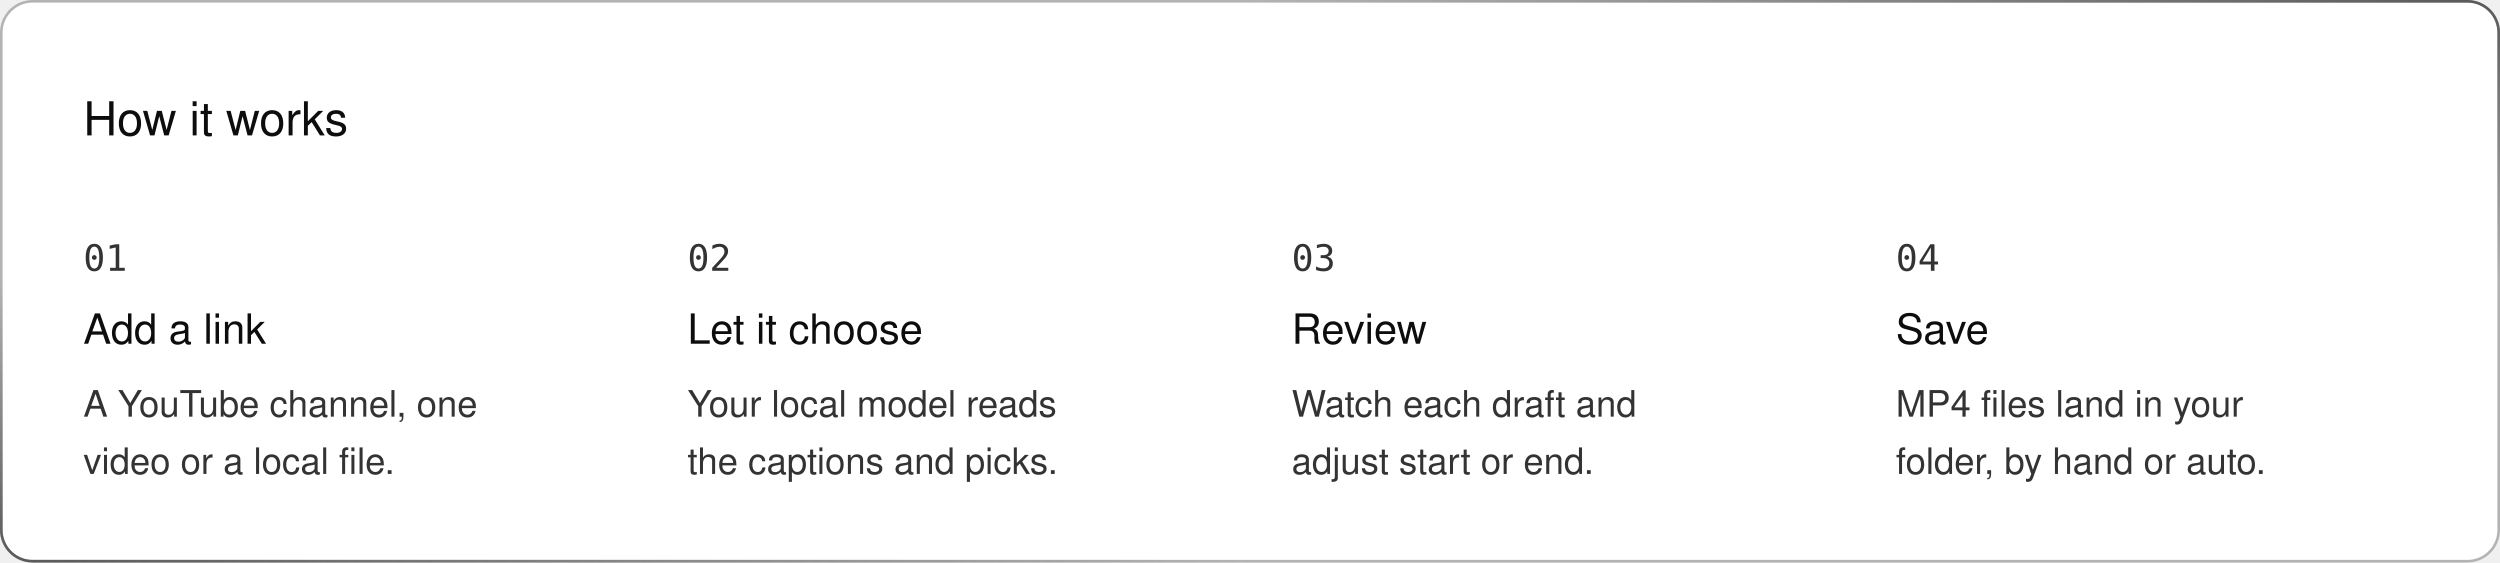
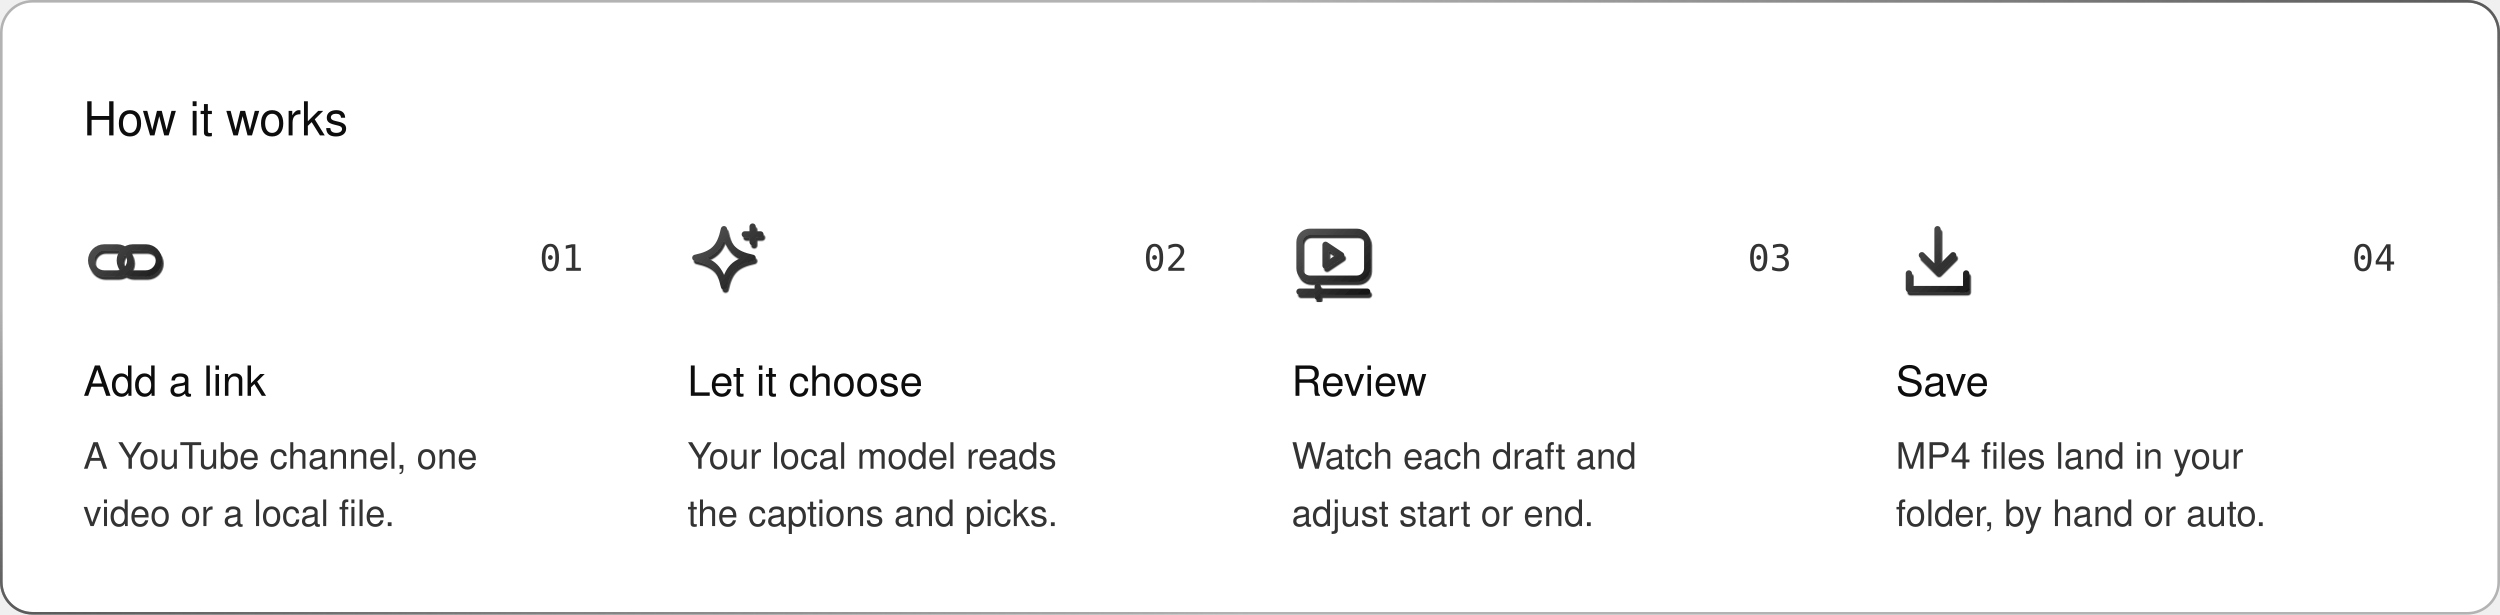
- <svg xmlns="http://www.w3.org/2000/svg" width="960" height="216" viewBox="0 0 960 216" role="img" aria-label="How it works: add a link, let it choose, review, save">
+ <svg xmlns="http://www.w3.org/2000/svg" width="960" height="236" viewBox="0 0 960 236" role="img" aria-label="How it works: add a link, let it choose, review, save">
  <defs>
    <radialGradient id="tr" cx="1" cy="0" r="0.5" gradientUnits="objectBoundingBox">
      <stop offset="0" stop-color="#585858" />
      <stop offset="1" stop-color="#585858" stop-opacity="0" />
    </radialGradient>
    <radialGradient id="bl" cx="0" cy="1" r="0.5" gradientUnits="objectBoundingBox">
      <stop offset="0" stop-color="#585858" />
      <stop offset="1" stop-color="#585858" stop-opacity="0" />
    </radialGradient>
    <linearGradient id="face" x1="0" y1="0" x2="1" y2="1">
      <stop offset="0" stop-color="#606060" />
      <stop offset="1" stop-color="#0d0d0d" />
    </linearGradient>
+     <linearGradient id="iface" x1="0" y1="0" x2="32" y2="32" gradientUnits="userSpaceOnUse">
+       <stop offset="0" stop-color="#606060" />
+       <stop offset="1" stop-color="#0d0d0d" />
+     </linearGradient>
+     <filter id="idepth" x="-20%" y="-20%" width="150%" height="150%">
+       <feDropShadow dx="0.64" dy="1.28" stdDeviation="0.16" flood-color="#000000" flood-opacity="0.8" />
+     </filter>
  </defs>
-   <rect x="0.5" y="0.5" width="959" height="215" rx="12" fill="#ffffff" stroke="#b3b3b3" />
-   <rect x="0.5" y="0.5" width="959" height="215" rx="12" fill="none" stroke="url(#tr)" />
-   <rect x="0.5" y="0.5" width="959" height="215" rx="12" fill="none" stroke="url(#bl)" />
+   <rect x="0.5" y="0.5" width="959" height="235" rx="12" fill="#ffffff" stroke="#b3b3b3" />
+   <rect x="0.5" y="0.5" width="959" height="235" rx="12" fill="none" stroke="url(#tr)" />
+   <rect x="0.5" y="0.5" width="959" height="235" rx="12" fill="none" stroke="url(#bl)" />
  <text x="32" y="52" font-size="18" font-weight="400" fill="#0d0d0d" text-anchor="start" font-family="&quot;Helvetica Neue&quot;, Helvetica, Arial, sans-serif">How it works</text>
-   <text x="32.0" y="104" font-size="14" font-weight="400" fill="#333333" text-anchor="start" font-family="ui-monospace, SFMono-Regular, Menlo, Consolas, monospace">01</text>
-   <text x="32.0" y="132" font-size="16" font-weight="500" fill="#0d0d0d" text-anchor="start" font-family="&quot;Helvetica Neue&quot;, Helvetica, Arial, sans-serif">Add a link</text>
-   <text x="32.0" y="160" font-size="14" font-weight="400" fill="#333333" text-anchor="start" font-family="&quot;Helvetica Neue&quot;, Helvetica, Arial, sans-serif">A YouTube channel, one</text>
-   <text x="32.0" y="182" font-size="14" font-weight="400" fill="#333333" text-anchor="start" font-family="&quot;Helvetica Neue&quot;, Helvetica, Arial, sans-serif">video or a local file.</text>
-   <text x="264.0" y="104" font-size="14" font-weight="400" fill="#333333" text-anchor="start" font-family="ui-monospace, SFMono-Regular, Menlo, Consolas, monospace">02</text>
-   <text x="264.0" y="132" font-size="16" font-weight="500" fill="#0d0d0d" text-anchor="start" font-family="&quot;Helvetica Neue&quot;, Helvetica, Arial, sans-serif">Let it choose</text>
-   <text x="264.0" y="160" font-size="14" font-weight="400" fill="#333333" text-anchor="start" font-family="&quot;Helvetica Neue&quot;, Helvetica, Arial, sans-serif">Your local model reads</text>
-   <text x="264.0" y="182" font-size="14" font-weight="400" fill="#333333" text-anchor="start" font-family="&quot;Helvetica Neue&quot;, Helvetica, Arial, sans-serif">the captions and picks.</text>
-   <text x="496.0" y="104" font-size="14" font-weight="400" fill="#333333" text-anchor="start" font-family="ui-monospace, SFMono-Regular, Menlo, Consolas, monospace">03</text>
-   <text x="496.0" y="132" font-size="16" font-weight="500" fill="#0d0d0d" text-anchor="start" font-family="&quot;Helvetica Neue&quot;, Helvetica, Arial, sans-serif">Review</text>
-   <text x="496.0" y="160" font-size="14" font-weight="400" fill="#333333" text-anchor="start" font-family="&quot;Helvetica Neue&quot;, Helvetica, Arial, sans-serif">Watch each draft and</text>
-   <text x="496.0" y="182" font-size="14" font-weight="400" fill="#333333" text-anchor="start" font-family="&quot;Helvetica Neue&quot;, Helvetica, Arial, sans-serif">adjust start or end.</text>
-   <text x="728.0" y="104" font-size="14" font-weight="400" fill="#333333" text-anchor="start" font-family="ui-monospace, SFMono-Regular, Menlo, Consolas, monospace">04</text>
-   <text x="728.0" y="132" font-size="16" font-weight="500" fill="#0d0d0d" text-anchor="start" font-family="&quot;Helvetica Neue&quot;, Helvetica, Arial, sans-serif">Save</text>
-   <text x="728.0" y="160" font-size="14" font-weight="400" fill="#333333" text-anchor="start" font-family="&quot;Helvetica Neue&quot;, Helvetica, Arial, sans-serif">MP4 files land in your</text>
-   <text x="728.0" y="182" font-size="14" font-weight="400" fill="#333333" text-anchor="start" font-family="&quot;Helvetica Neue&quot;, Helvetica, Arial, sans-serif">folder, by hand or auto.</text>
+   <svg x="32.0" y="84" width="32" height="32" viewBox="0 0 32 32" aria-hidden="true">
+     <g fill="none" stroke="url(#iface)" stroke-width="2.4" stroke-linecap="round" stroke-linejoin="round" filter="url(#idepth)">
+       <rect x="3" y="11" width="15" height="10" rx="5" />
+       <rect x="14" y="11" width="15" height="10" rx="5" />
+     </g>
+   </svg>
+   <text x="224.0" y="104" font-size="14" font-weight="400" fill="#333333" text-anchor="end" font-family="ui-monospace, SFMono-Regular, Menlo, Consolas, monospace">01</text>
+   <text x="32.0" y="152" font-size="16" font-weight="500" fill="#0d0d0d" text-anchor="start" font-family="&quot;Helvetica Neue&quot;, Helvetica, Arial, sans-serif">Add a link</text>
+   <text x="32.0" y="180" font-size="14" font-weight="400" fill="#333333" text-anchor="start" font-family="&quot;Helvetica Neue&quot;, Helvetica, Arial, sans-serif">A YouTube channel, one</text>
+   <text x="32.0" y="202" font-size="14" font-weight="400" fill="#333333" text-anchor="start" font-family="&quot;Helvetica Neue&quot;, Helvetica, Arial, sans-serif">video or a local file.</text>
+   <svg x="264.0" y="84" width="32" height="32" viewBox="0 0 32 32" aria-hidden="true">
+     <g fill="none" stroke="url(#iface)" stroke-width="2.4" stroke-linecap="round" stroke-linejoin="round" filter="url(#idepth)">
+       <path d="M14 4 C15.5 11 18 13.5 25 15 C18 16.5 15.5 19 14 26 C12.5 19 10 16.5 3 15 C10 13.5 12.5 11 14 4 Z" />
+       <path d="M25 3 V9 M22 6 H28" />
+     </g>
+   </svg>
+   <text x="456.0" y="104" font-size="14" font-weight="400" fill="#333333" text-anchor="end" font-family="ui-monospace, SFMono-Regular, Menlo, Consolas, monospace">02</text>
+   <text x="264.0" y="152" font-size="16" font-weight="500" fill="#0d0d0d" text-anchor="start" font-family="&quot;Helvetica Neue&quot;, Helvetica, Arial, sans-serif">Let it choose</text>
+   <text x="264.0" y="180" font-size="14" font-weight="400" fill="#333333" text-anchor="start" font-family="&quot;Helvetica Neue&quot;, Helvetica, Arial, sans-serif">Your local model reads</text>
+   <text x="264.0" y="202" font-size="14" font-weight="400" fill="#333333" text-anchor="start" font-family="&quot;Helvetica Neue&quot;, Helvetica, Arial, sans-serif">the captions and picks.</text>
+   <svg x="496.0" y="84" width="32" height="32" viewBox="0 0 32 32" aria-hidden="true">
+     <g fill="none" stroke="url(#iface)" stroke-width="2.4" stroke-linecap="round" stroke-linejoin="round" filter="url(#idepth)">
+       <rect x="3" y="5" width="26" height="18" rx="4" />
+       <path d="M13 10 L19 14 L13 18 Z" />
+       <path d="M3 28 H29" />
+       <path d="M10 26 V30" />
+     </g>
+   </svg>
+   <text x="688.0" y="104" font-size="14" font-weight="400" fill="#333333" text-anchor="end" font-family="ui-monospace, SFMono-Regular, Menlo, Consolas, monospace">03</text>
+   <text x="496.0" y="152" font-size="16" font-weight="500" fill="#0d0d0d" text-anchor="start" font-family="&quot;Helvetica Neue&quot;, Helvetica, Arial, sans-serif">Review</text>
+   <text x="496.0" y="180" font-size="14" font-weight="400" fill="#333333" text-anchor="start" font-family="&quot;Helvetica Neue&quot;, Helvetica, Arial, sans-serif">Watch each draft and</text>
+   <text x="496.0" y="202" font-size="14" font-weight="400" fill="#333333" text-anchor="start" font-family="&quot;Helvetica Neue&quot;, Helvetica, Arial, sans-serif">adjust start or end.</text>
+   <svg x="728.0" y="84" width="32" height="32" viewBox="0 0 32 32" aria-hidden="true">
+     <g fill="none" stroke="url(#iface)" stroke-width="2.4" stroke-linecap="round" stroke-linejoin="round" filter="url(#idepth)">
+       <path d="M16 4 V20 M10 14 L16 20 L22 14" />
+       <path d="M5 21 V27 H27 V21" />
+     </g>
+   </svg>
+   <text x="920.0" y="104" font-size="14" font-weight="400" fill="#333333" text-anchor="end" font-family="ui-monospace, SFMono-Regular, Menlo, Consolas, monospace">04</text>
+   <text x="728.0" y="152" font-size="16" font-weight="500" fill="#0d0d0d" text-anchor="start" font-family="&quot;Helvetica Neue&quot;, Helvetica, Arial, sans-serif">Save</text>
+   <text x="728.0" y="180" font-size="14" font-weight="400" fill="#333333" text-anchor="start" font-family="&quot;Helvetica Neue&quot;, Helvetica, Arial, sans-serif">MP4 files land in your</text>
+   <text x="728.0" y="202" font-size="14" font-weight="400" fill="#333333" text-anchor="start" font-family="&quot;Helvetica Neue&quot;, Helvetica, Arial, sans-serif">folder, by hand or auto.</text>
</svg>
